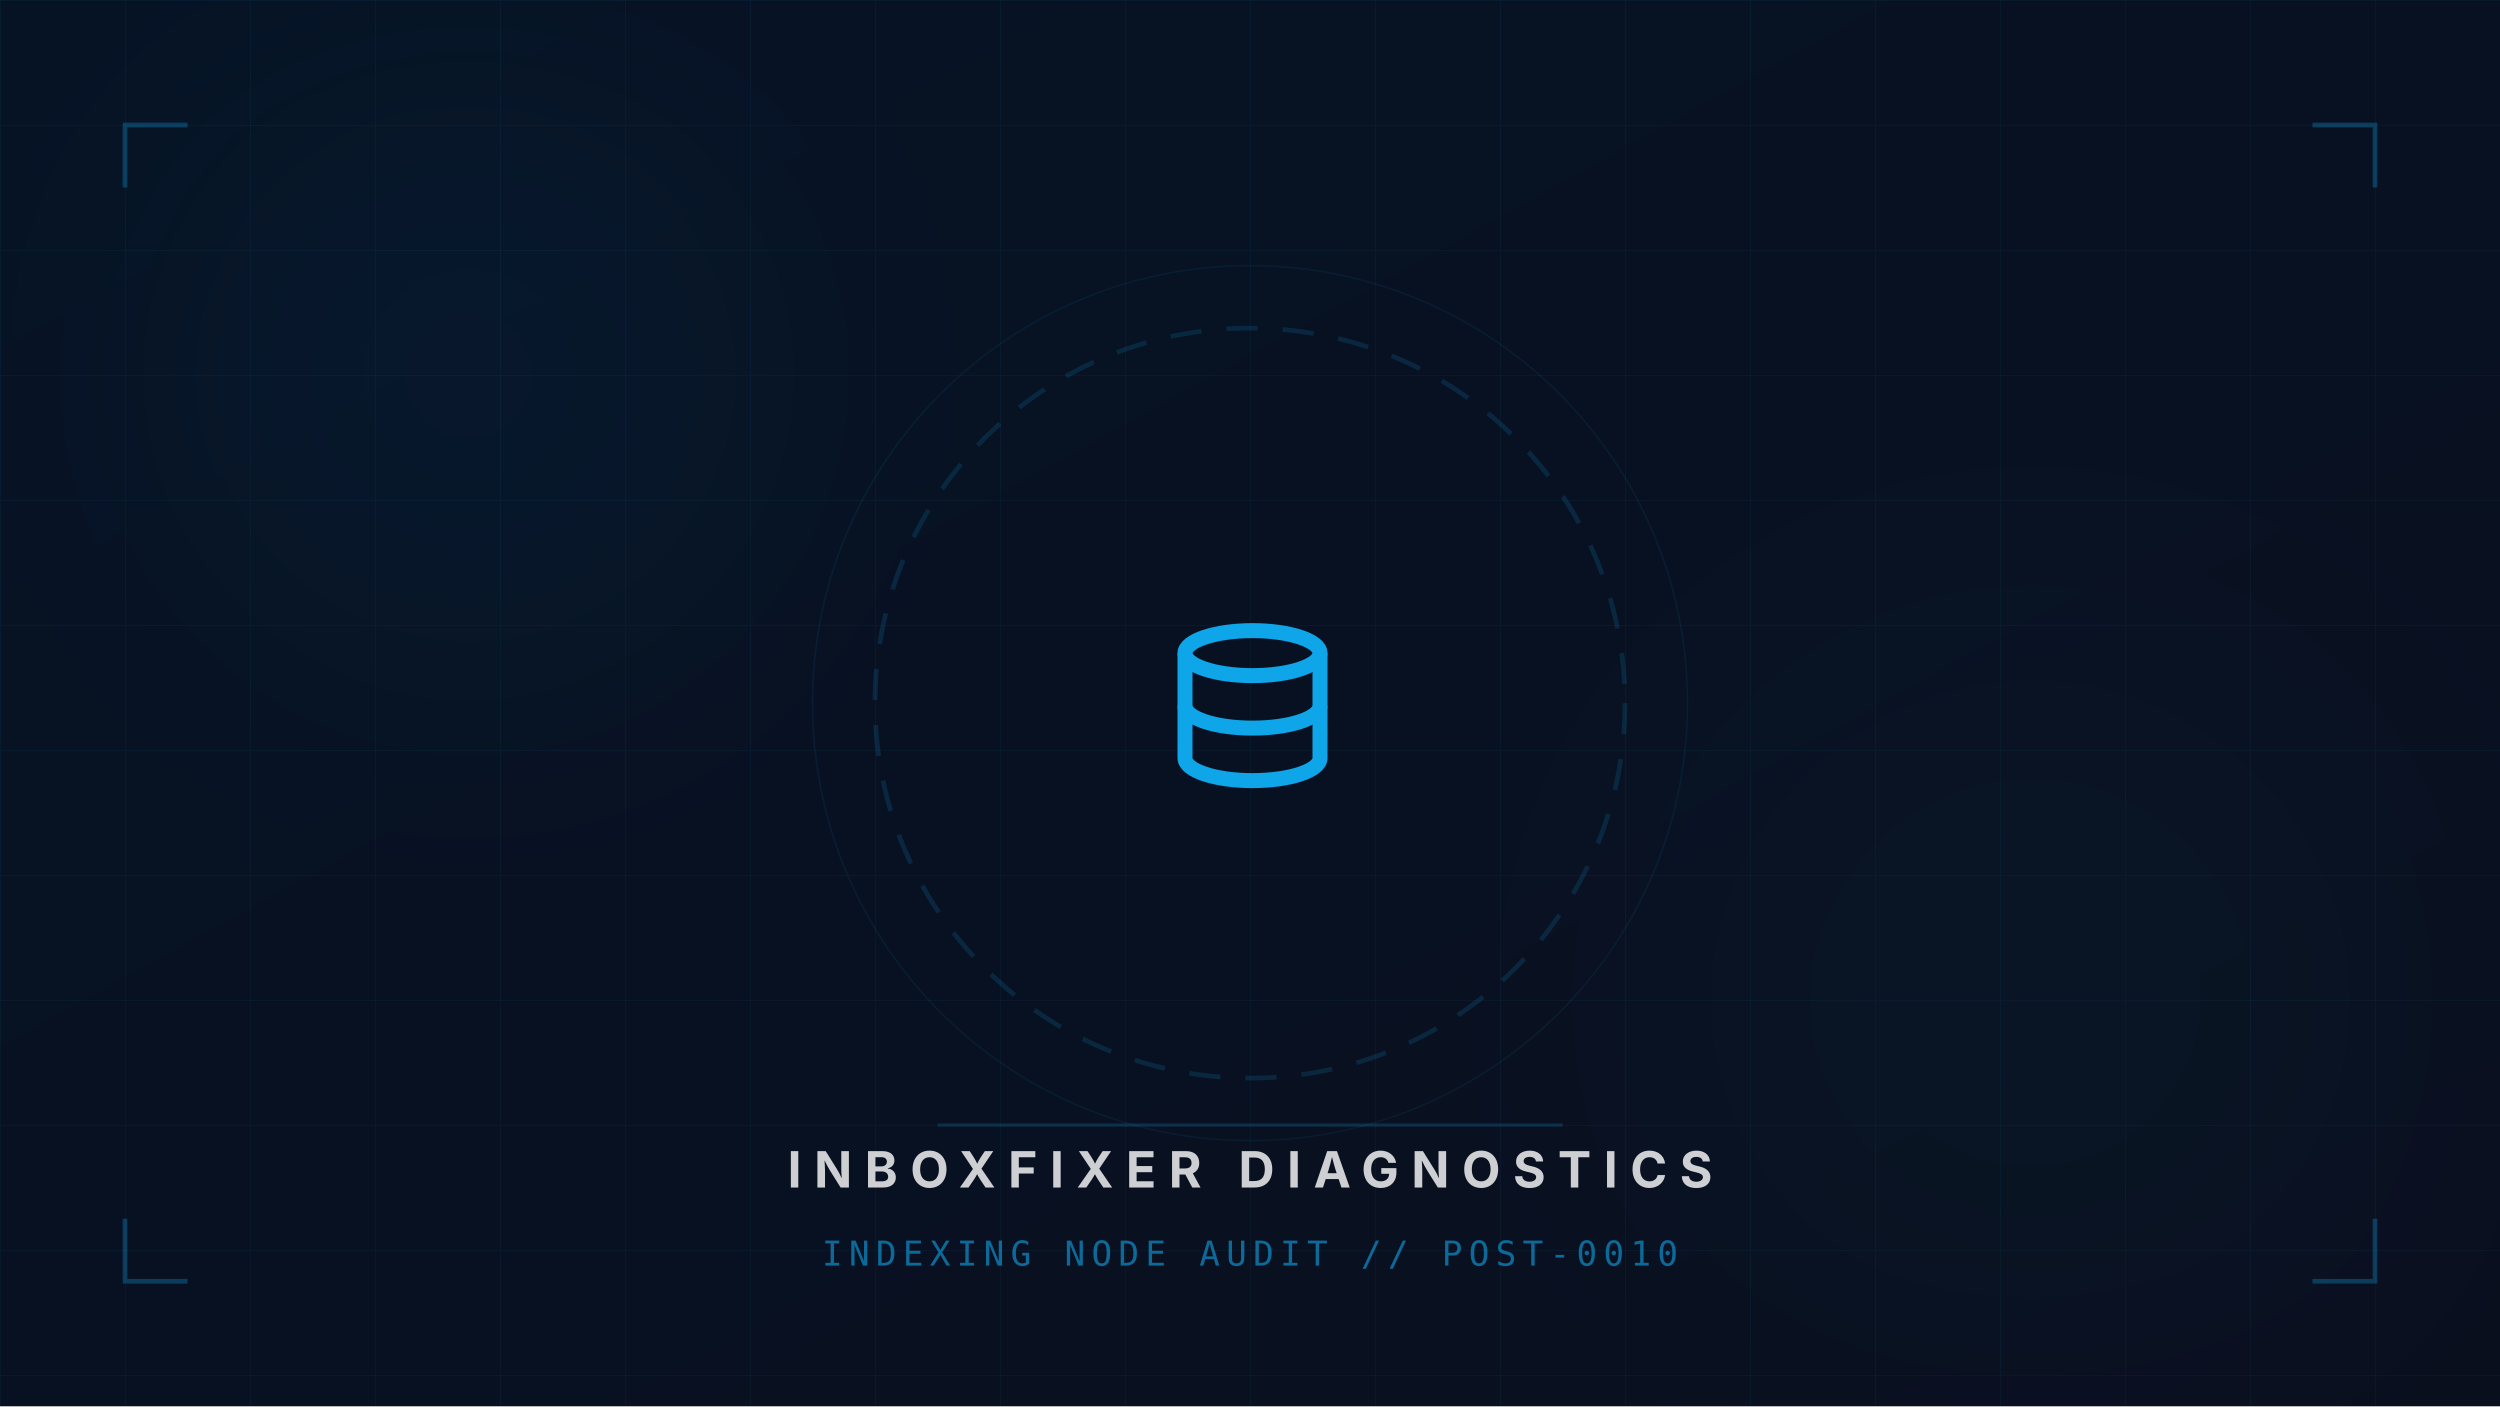
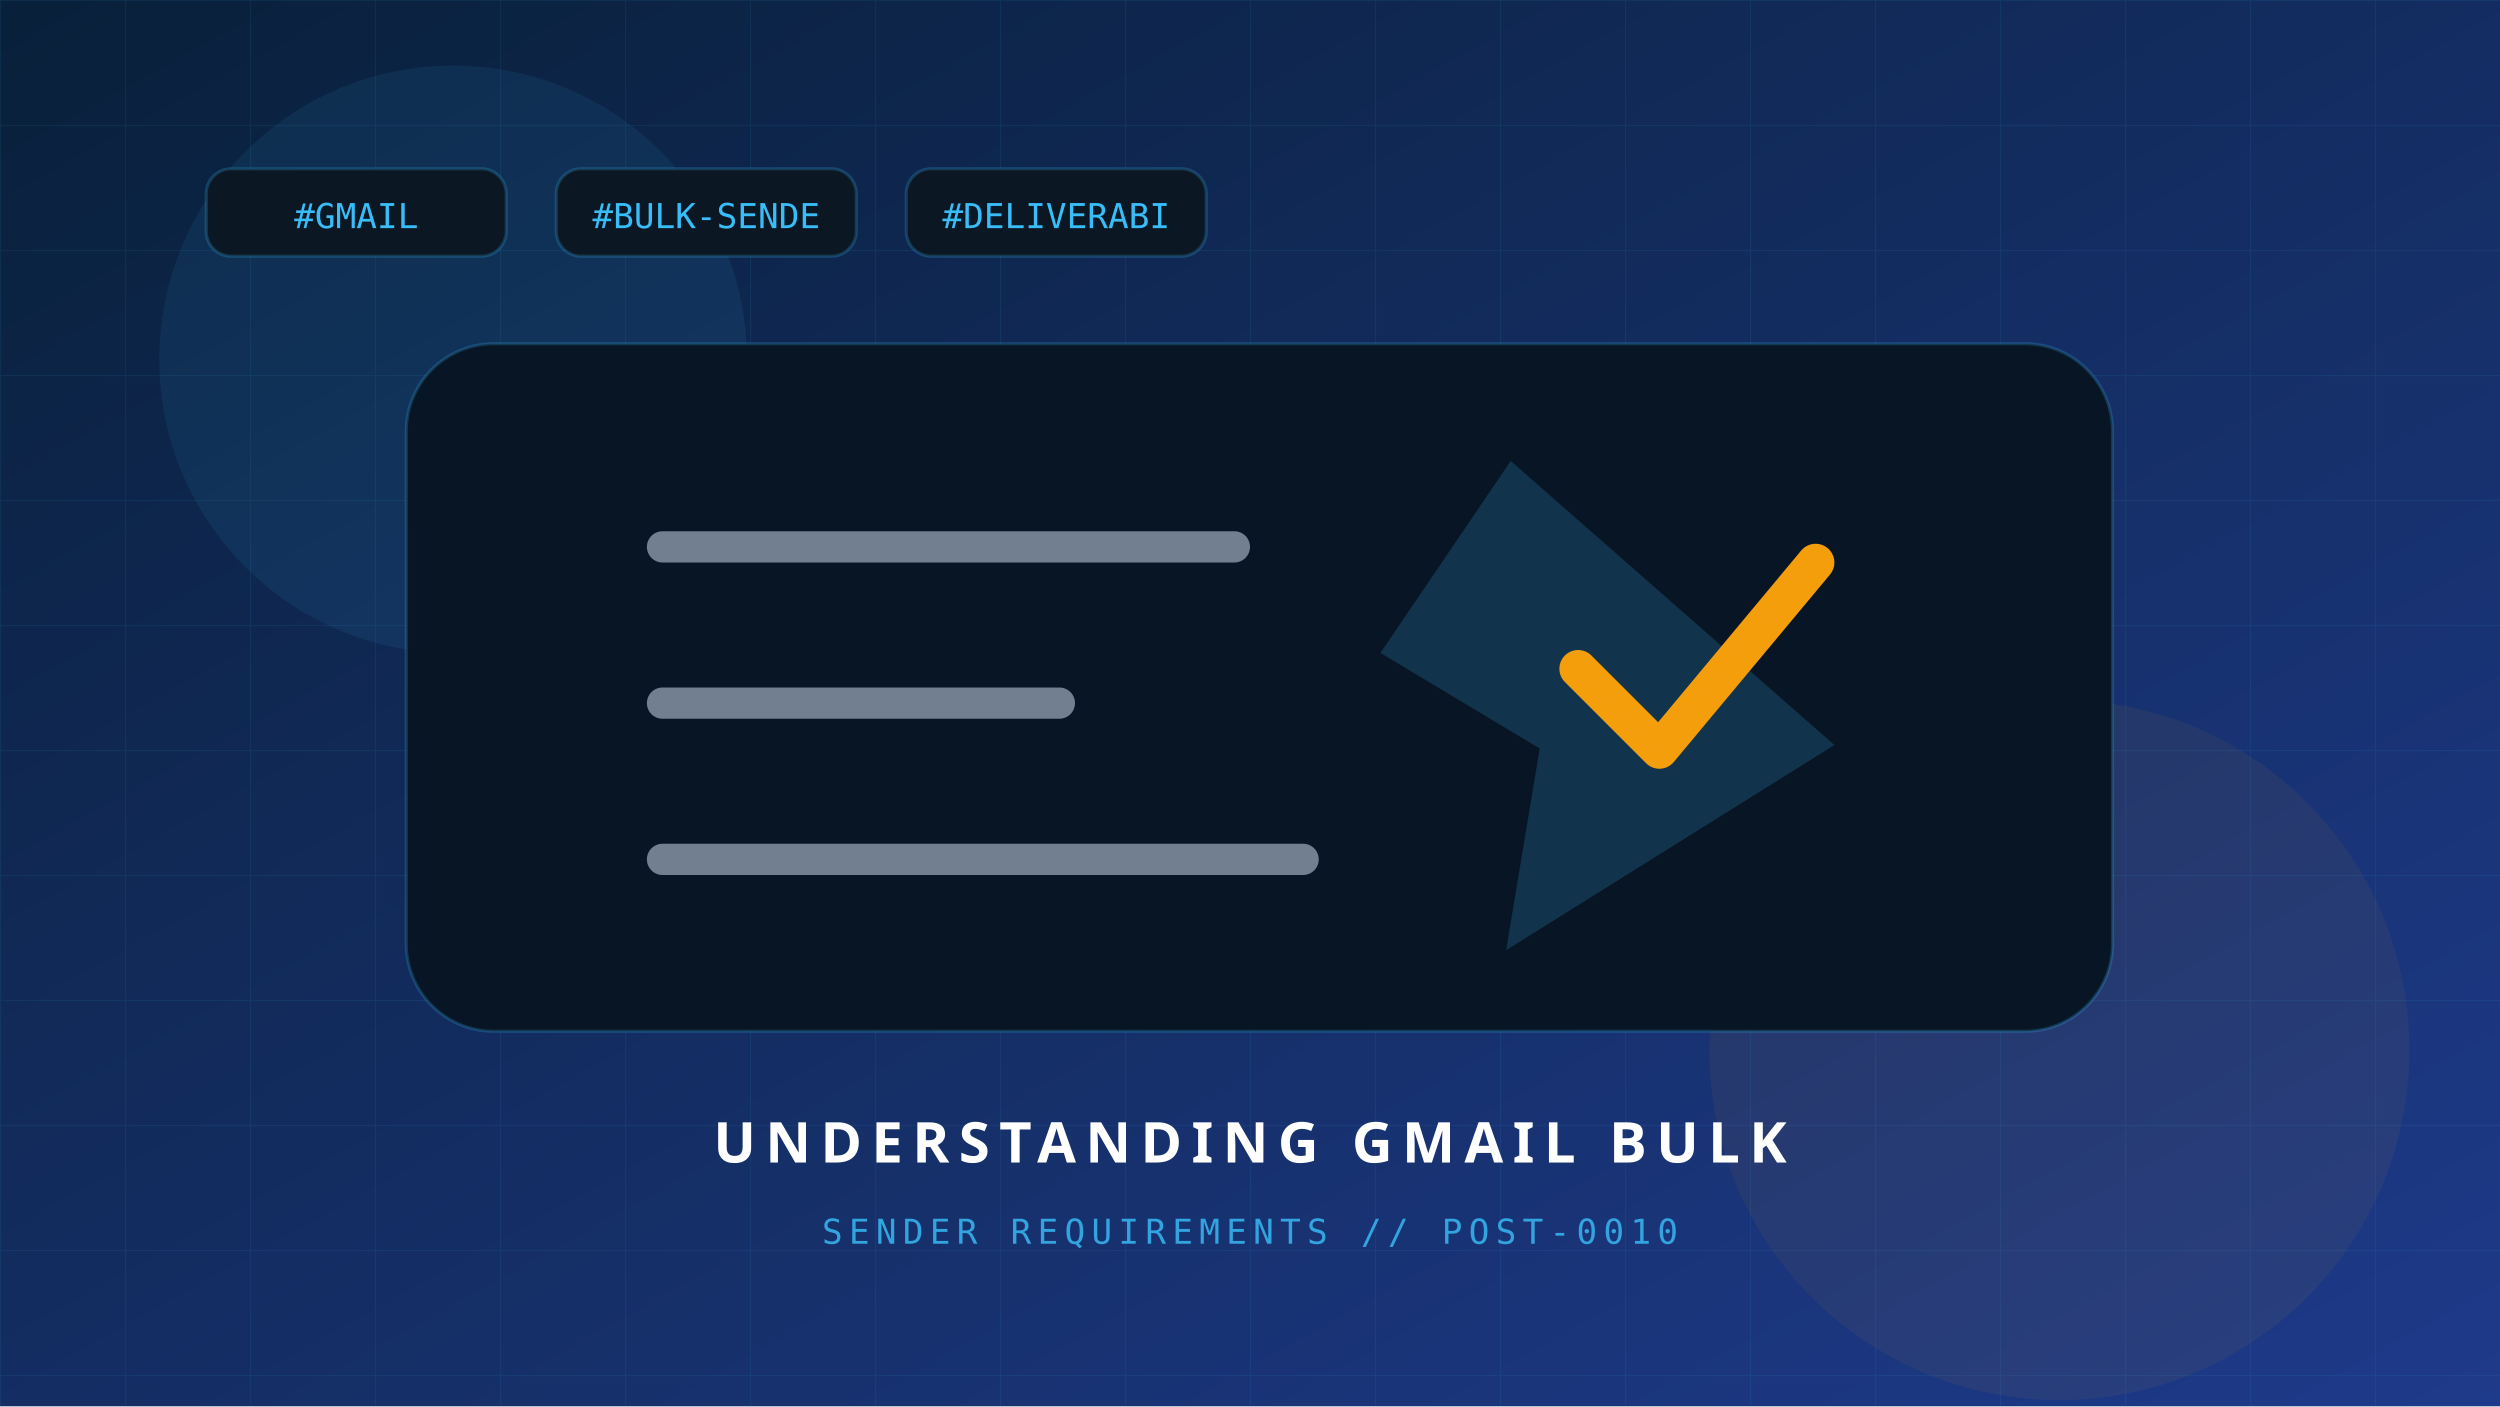
<svg xmlns="http://www.w3.org/2000/svg" viewBox="0 0 800 450" width="100%" height="100%">
  <defs>
    <linearGradient id="grad-10" x1="0%" y1="0%" x2="100%" y2="100%">
-       <stop offset="0%" stop-color="#061325" />
-       <stop offset="100%" stop-color="#0a0f1e" />
+       <stop offset="0%" stop-color="#09203a" />
+       <stop offset="100%" stop-color="#1e3a8a" />
    </linearGradient>
    <pattern id="grid-10" width="40" height="40" patternUnits="userSpaceOnUse">
-       <path d="M 40 0 L 0 0 0 40" fill="none" stroke="#0ea5e9" stroke-width="0.5" opacity="0.07" />
+       <path d="M40 0L0 0 0 40" fill="none" stroke="#38bdf8" stroke-width="0.7" opacity="0.08" />
    </pattern>
  </defs>
  <rect width="800" height="450" fill="url(#grad-10)" />
  <rect width="800" height="450" fill="url(#grid-10)" />
-   <circle cx="150" cy="120" r="100" fill="#0ea5e9" opacity="0.04" filter="blur(40px)" />
-   <circle cx="650" cy="320" r="120" fill="#0ea5e9" opacity="0.03" filter="blur(50px)" />
-   <circle cx="400" cy="225" r="120" fill="none" stroke="#0ea5e9" stroke-width="1.5" stroke-dasharray="10, 8" opacity="0.15" />
-   <circle cx="400" cy="225" r="140" fill="none" stroke="#0ea5e9" stroke-width="0.5" opacity="0.08" />
-   <path d="M 40 60 L 40 40 L 60 40" fill="none" stroke="#0ea5e9" stroke-width="1.5" opacity="0.3" />
-   <path d="M 760 60 L 760 40 L 740 40" fill="none" stroke="#0ea5e9" stroke-width="1.5" opacity="0.3" />
-   <path d="M 40 390 L 40 410 L 60 410" fill="none" stroke="#0ea5e9" stroke-width="1.5" opacity="0.3" />
-   <path d="M 760 390 L 760 410 L 740 410" fill="none" stroke="#0ea5e9" stroke-width="1.5" opacity="0.3" />
-   <g transform="translate(372, 197) scale(2.4)">
-     <ellipse cx="12" cy="5" rx="9" ry="3" fill="none" stroke="#0ea5e9" stroke-width="2" />
-     <path d="M3 5v14c0 1.66 4 3 9 3s9-1.34 9-3V5" fill="none" stroke="#0ea5e9" stroke-width="2" />
-     <path d="M3 12c0 1.66 4 3 9 3s9-1.34 9-3" fill="none" stroke="#0ea5e9" stroke-width="2" />
-   </g>
-   <text x="400" y="380" font-family="'Syne', 'Inter', sans-serif" font-size="16" font-weight="bold" fill="#ffffff" opacity="0.8" text-anchor="middle" letter-spacing="4">
-     INBOXFIXER DIAGNOSTICS
-   </text>
-   <text x="400" y="405" font-family="'IBM Plex Mono', monospace" font-size="11" fill="#0ea5e9" opacity="0.6" text-anchor="middle" letter-spacing="2">
-     INDEXING NODE AUDIT // POST-0010
-   </text>
-   <line x1="300" y1="360" x2="500" y2="360" stroke="#0ea5e9" stroke-width="1" opacity="0.2" />
+   <circle cx="145" cy="115" r="94" fill="#38bdf8" opacity="0.08" />
+   <circle cx="659" cy="336" r="112" fill="#f59e0b" opacity="0.06" />
+   <rect x="130" y="110" width="546" height="220" rx="28" fill="#081524" stroke="#38bdf8" stroke-opacity="0.22" />
+   <path d="M212 175h183M212 225h127M212 275h205" stroke="#dbeafe" stroke-width="10" stroke-linecap="round" opacity="0.5" />
+   <path d="M484 152l98 86-96 60 10-60-50-30z" fill="#38bdf8" opacity="0.18" stroke="#38bdf8" stroke-width="6" />
+   <path d="M505 214l26 26 50-60" fill="none" stroke="#f59e0b" stroke-width="12" stroke-linecap="round" stroke-linejoin="round" />
+   <rect x="66" y="54" width="96" height="28" rx="8" fill="#0c1724" stroke="#38bdf8" stroke-opacity="0.22" />
+   <text x="114" y="73" font-family="'IBM Plex Mono', monospace" font-size="11" fill="#38bdf8" text-anchor="middle">#GMAIL</text>
+   <rect x="178" y="54" width="96" height="28" rx="8" fill="#0c1724" stroke="#38bdf8" stroke-opacity="0.22" />
+   <text x="226" y="73" font-family="'IBM Plex Mono', monospace" font-size="11" fill="#38bdf8" text-anchor="middle">#BULK-SENDE</text>
+   <rect x="290" y="54" width="96" height="28" rx="8" fill="#0c1724" stroke="#38bdf8" stroke-opacity="0.22" />
+   <text x="338" y="73" font-family="'IBM Plex Mono', monospace" font-size="11" fill="#38bdf8" text-anchor="middle">#DELIVERABI</text>
+   <text x="400" y="372" font-family="'Syne', sans-serif" font-size="18" font-weight="700" fill="#ffffff" text-anchor="middle" letter-spacing="3">UNDERSTANDING GMAIL BULK</text>
+   <text x="400" y="398" font-family="'IBM Plex Mono', monospace" font-size="11" fill="#38bdf8" opacity="0.82" text-anchor="middle" letter-spacing="2">SENDER REQUIREMENTS // POST-0010</text>
</svg>
